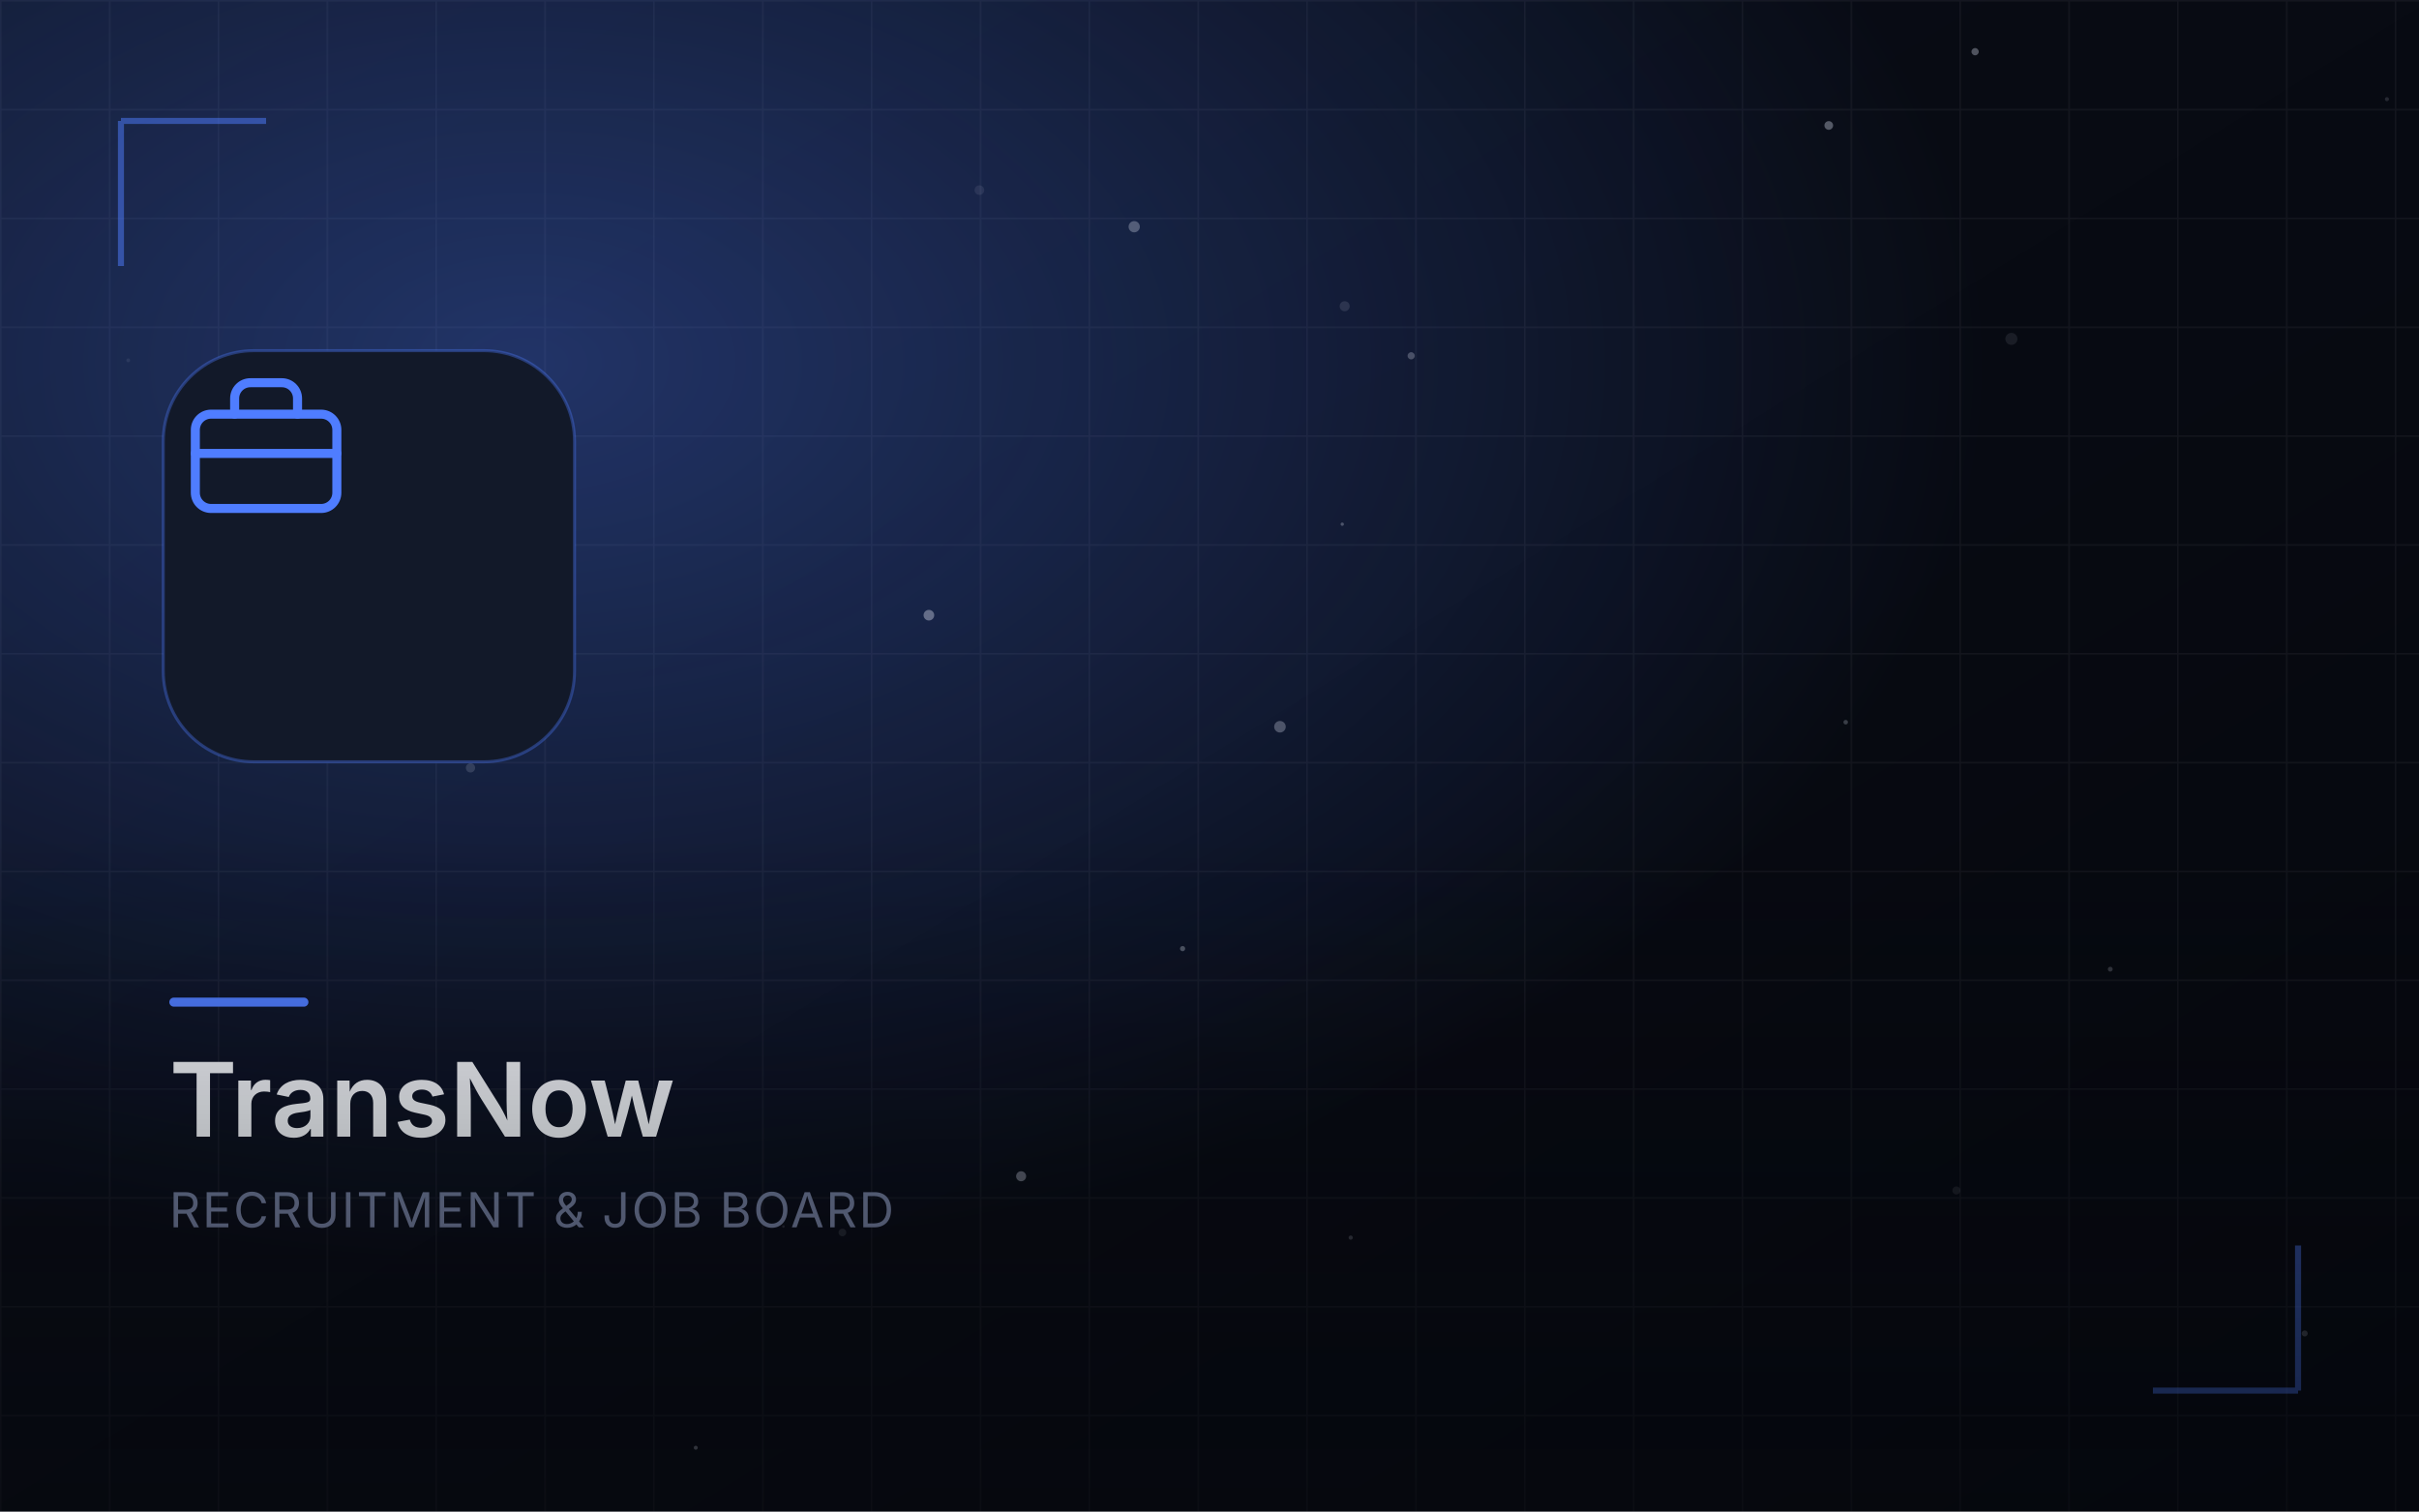
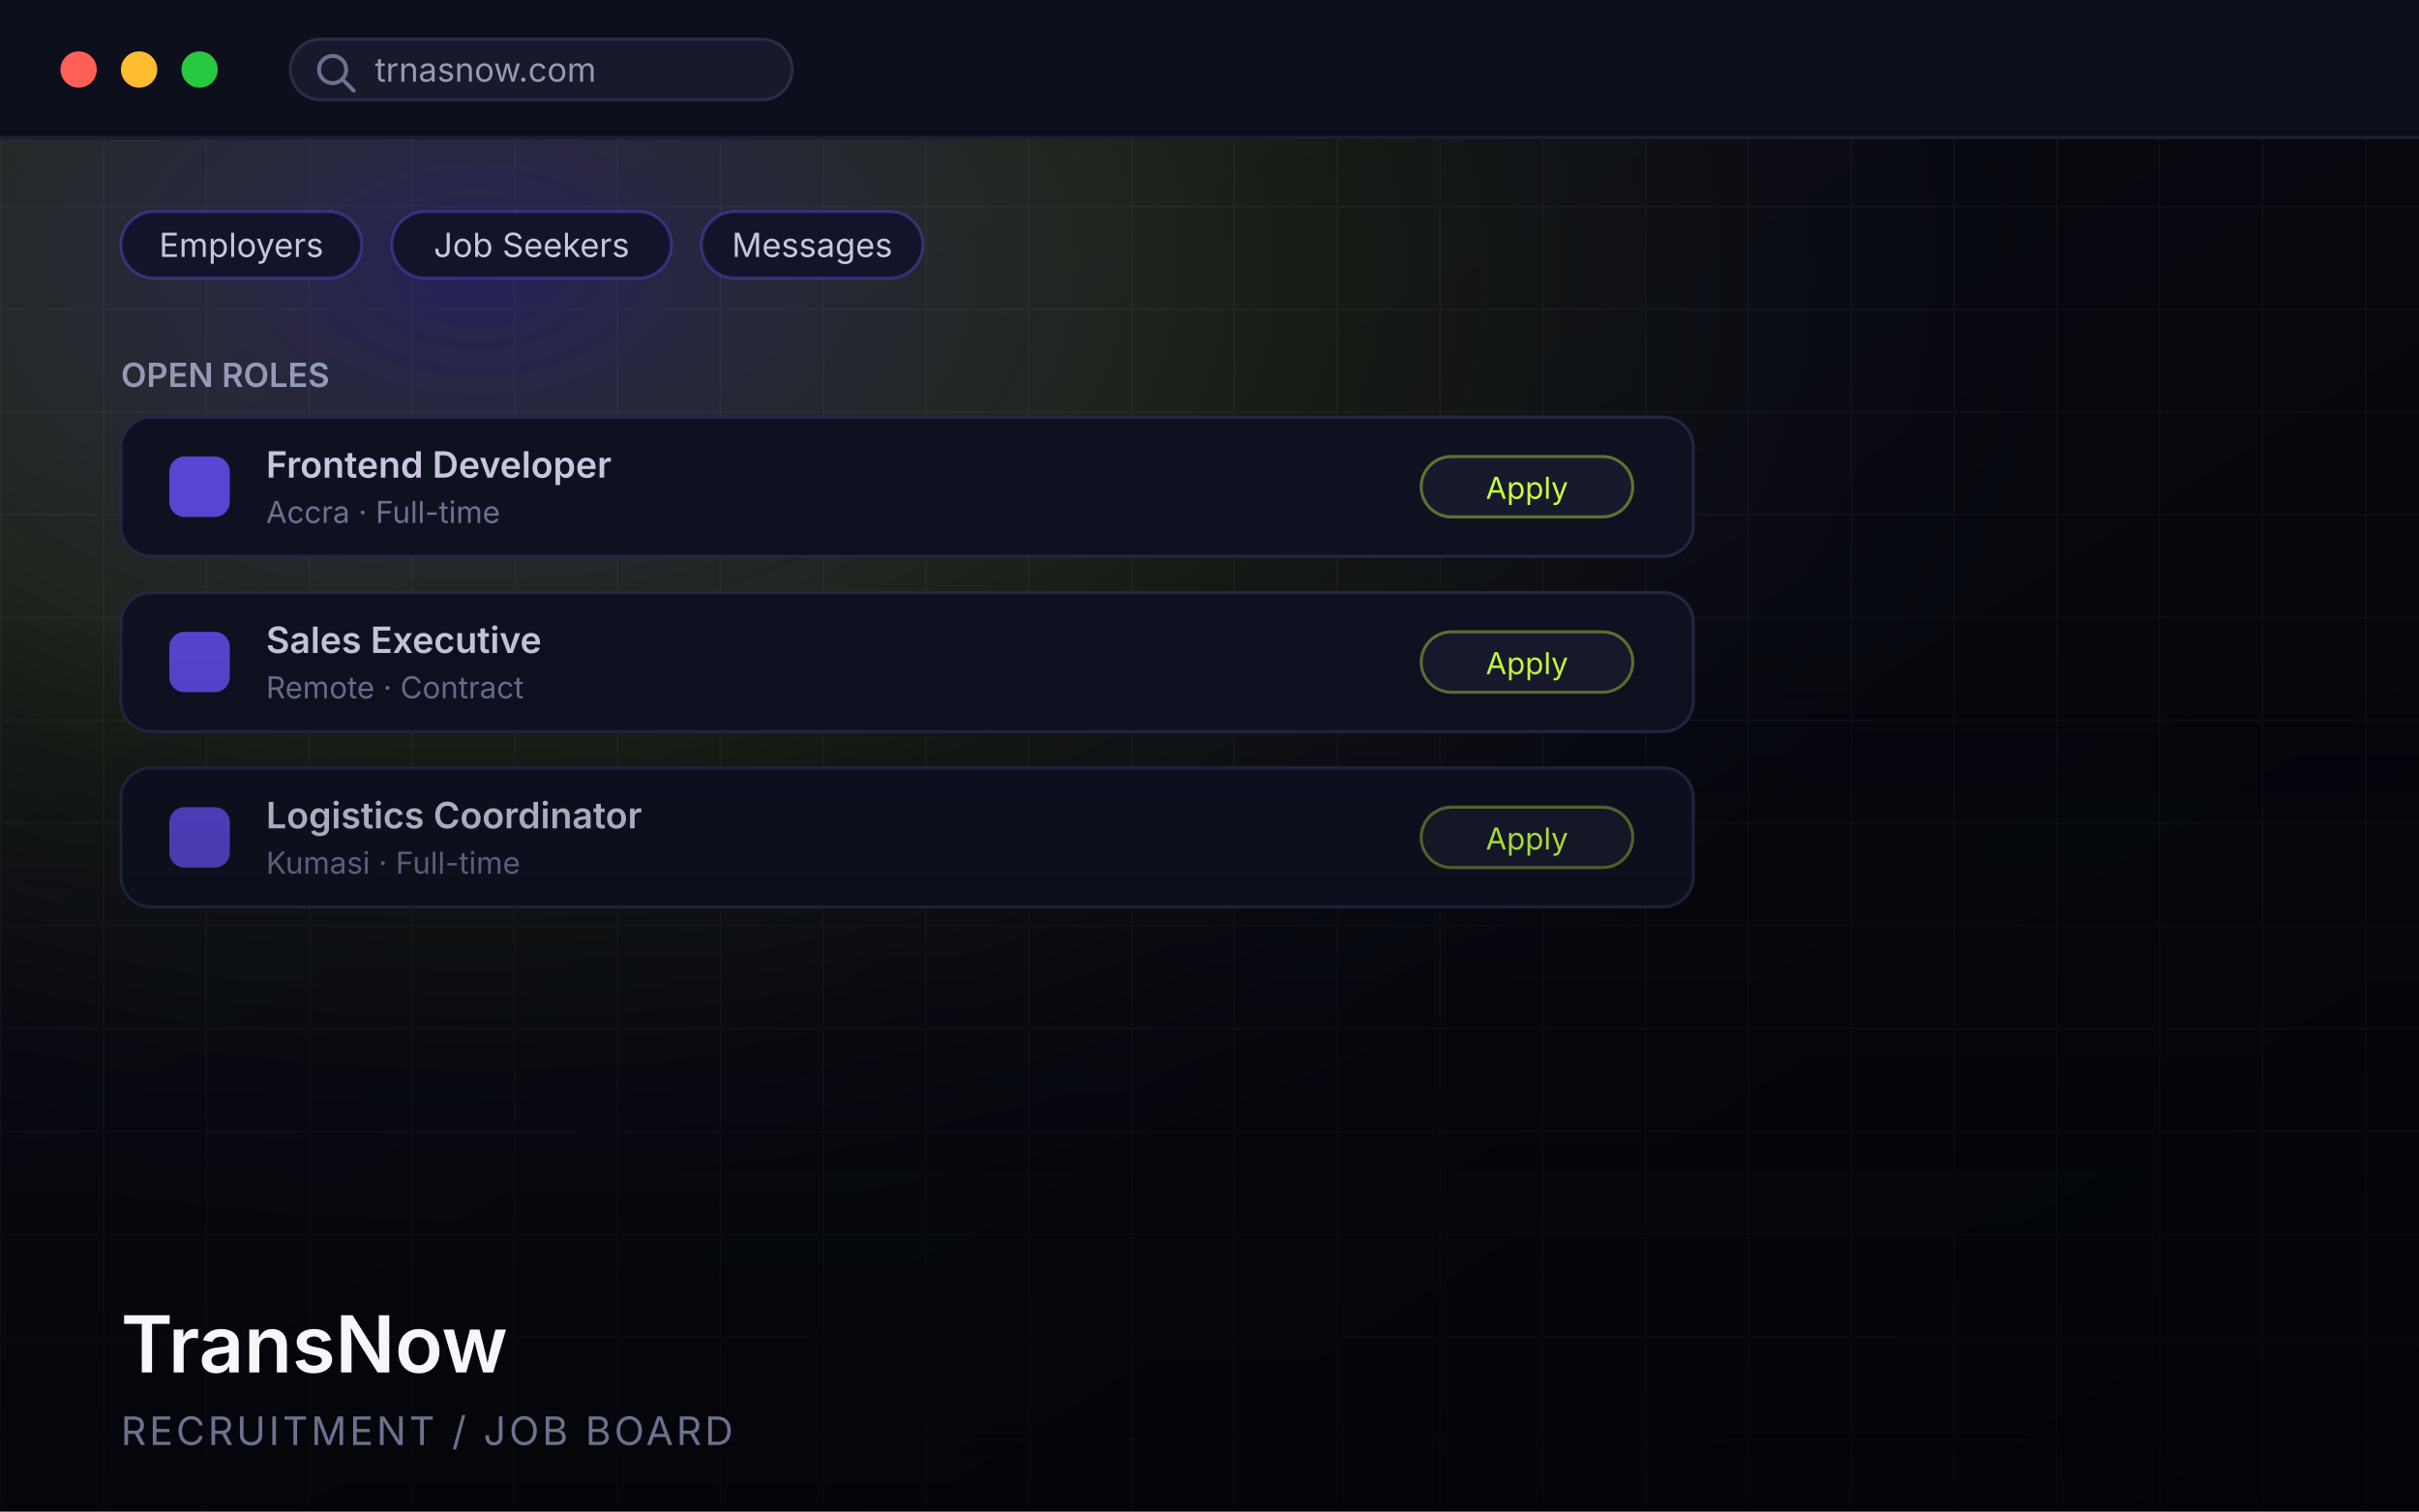
<svg xmlns="http://www.w3.org/2000/svg" viewBox="0 0 800 500" role="img" aria-label="TransNow">
  <defs>
    <linearGradient id="bg" x1="0" y1="0" x2="1" y2="1">
-       <stop offset="0%" stop-color="#0a0e18" />
-       <stop offset="100%" stop-color="#05070d" />
+       <stop offset="0%" stop-color="#0b0d16" />
+       <stop offset="100%" stop-color="#030408" />
    </linearGradient>
-     <radialGradient id="glow" cx="22%" cy="24%" r="60%">
-       <stop offset="0%" stop-color="#4f7dff" stop-opacity="0.35" />
-       <stop offset="100%" stop-color="#4f7dff" stop-opacity="0" />
+     <radialGradient id="glow" cx="20%" cy="18%" r="65%">
+       <stop offset="0%" stop-color="#6a52ff" stop-opacity="0.30" />
+       <stop offset="55%" stop-color="#caff3f" stop-opacity="0.07" />
+       <stop offset="100%" stop-color="#6a52ff" stop-opacity="0" />
    </radialGradient>
-     <pattern id="grid" width="36" height="36" patternUnits="userSpaceOnUse">
-       <path d="M 36 0 L 0 0 0 36" fill="none" stroke="#c9cfdf" stroke-width="1" opacity="0.06" />
+     <pattern id="grid" width="34" height="34" patternUnits="userSpaceOnUse">
+       <path d="M 34 0 L 0 0 0 34" fill="none" stroke="#c7c6dc" stroke-width="1" opacity="0.05" />
    </pattern>
    <linearGradient id="fade" x1="0" y1="0" x2="0" y2="1">
-       <stop offset="55%" stop-color="#05070d" stop-opacity="0" />
-       <stop offset="100%" stop-color="#05070d" stop-opacity="0.55" />
+       <stop offset="40%" stop-color="#030408" stop-opacity="0" />
+       <stop offset="100%" stop-color="#030408" stop-opacity="0.6" />
    </linearGradient>
  </defs>
  <rect width="800" height="500" fill="url(#bg)" />
  <rect width="800" height="500" fill="url(#grid)" />
  <rect width="800" height="500" fill="url(#glow)" />
-   <circle cx="337.7" cy="389.1" r="1.66" fill="#c9cfdf" opacity="0.43" />
-   <circle cx="391.1" cy="313.8" r="0.86" fill="#c9cfdf" opacity="0.36" />
-   <circle cx="604.8" cy="41.5" r="1.44" fill="#c9cfdf" opacity="0.39" />
-   <circle cx="647.0" cy="393.8" r="1.32" fill="#c9cfdf" opacity="0.11" />
-   <circle cx="230.1" cy="478.9" r="0.66" fill="#c9cfdf" opacity="0.43" />
-   <circle cx="375.1" cy="75.0" r="1.86" fill="#c9cfdf" opacity="0.34" />
-   <circle cx="697.9" cy="320.6" r="0.80" fill="#c9cfdf" opacity="0.23" />
-   <circle cx="423.3" cy="240.4" r="1.91" fill="#c9cfdf" opacity="0.33" />
-   <circle cx="42.4" cy="119.2" r="0.62" fill="#c9cfdf" opacity="0.09" />
-   <circle cx="307.2" cy="203.5" r="1.76" fill="#c9cfdf" opacity="0.43" />
-   <circle cx="653.2" cy="17.1" r="1.20" fill="#c9cfdf" opacity="0.37" />
-   <circle cx="466.7" cy="117.7" r="1.19" fill="#c9cfdf" opacity="0.30" />
-   <circle cx="278.6" cy="407.7" r="1.27" fill="#c9cfdf" opacity="0.13" />
-   <circle cx="184.2" cy="200.2" r="1.93" fill="#c9cfdf" opacity="0.39" />
-   <circle cx="259.1" cy="405.7" r="0.42" fill="#c9cfdf" opacity="0.16" />
-   <circle cx="185.7" cy="204.5" r="1.07" fill="#c9cfdf" opacity="0.38" />
-   <circle cx="443.9" cy="173.4" r="0.55" fill="#c9cfdf" opacity="0.32" />
-   <circle cx="150.9" cy="190.4" r="1.77" fill="#c9cfdf" opacity="0.42" />
-   <circle cx="446.7" cy="409.4" r="0.70" fill="#c9cfdf" opacity="0.24" />
-   <circle cx="762.2" cy="441.1" r="1.00" fill="#c9cfdf" opacity="0.24" />
-   <circle cx="789.4" cy="32.8" r="0.67" fill="#c9cfdf" opacity="0.16" />
-   <circle cx="323.9" cy="62.9" r="1.59" fill="#c9cfdf" opacity="0.10" />
-   <circle cx="665.2" cy="112.1" r="1.99" fill="#c9cfdf" opacity="0.10" />
-   <circle cx="444.7" cy="101.3" r="1.66" fill="#c9cfdf" opacity="0.14" />
-   <circle cx="610.4" cy="238.9" r="0.75" fill="#c9cfdf" opacity="0.26" />
-   <circle cx="155.6" cy="254.0" r="1.53" fill="#c9cfdf" opacity="0.17" />
-   <path d="M40 40 h48 M40 40 v48" stroke="#4f7dff" stroke-width="2" opacity="0.5" fill="none" />
-   <path d="M760 460 h-48 M760 460 v-48" stroke="#4f7dff" stroke-width="2" opacity="0.5" fill="none" />
-   <g transform="translate(88,150)">
-     <rect x="-34" y="-34" width="136" height="136" rx="30" fill="#121929" stroke="#4f7dff" stroke-opacity="0.35" />
-     <g transform="translate(0,0) scale(2.6)" stroke="#4f7dff" stroke-width="1.15" fill="none" stroke-linecap="round" stroke-linejoin="round" transform-origin="0 0">
-       <g transform="translate(-12,-12)">
-         <rect x="3" y="7" width="18" height="12" rx="2" />
-         <path d="M8 7V5a2 2 0 0 1 2-2h4a2 2 0 0 1 2 2v2" />
-         <path d="M3 12h18" />
-       </g>
-     </g>
-   </g>
-   <rect x="56" y="330" width="46" height="3" rx="1.5" fill="#4f7dff" />
-   <text x="56" y="376" font-family="Space Grotesk, Inter, sans-serif" font-size="34" font-weight="600" fill="#f5f7fb">TransNow</text>
-   <text x="56" y="406" font-family="Inter, sans-serif" font-size="16" letter-spacing="0.04em" fill="#717c9b">RECRUITMENT &amp; JOB BOARD</text>
+   <rect x="0" y="0" width="800" height="46" fill="#0d0f1c" />
+   <rect x="0" y="45" width="800" height="1" fill="#1c1f33" />
+   <circle cx="26" cy="23" r="6" fill="#ff5f57" />
+   <circle cx="46" cy="23" r="6" fill="#febc2e" />
+   <circle cx="66" cy="23" r="6" fill="#28c840" />
+   <rect x="96" y="13" width="166" height="20" rx="10" fill="#171a2c" stroke="#2a2d47" stroke-width="1" />
+   <circle cx="110" cy="23" r="4.5" fill="none" stroke="#6c7191" stroke-width="1.3" />
+   <path d="M113.2 26.2 L117 30" stroke="#6c7191" stroke-width="1.3" stroke-linecap="round" />
+   <text x="124" y="27" font-family="Inter, sans-serif" font-size="11" fill="#9599b5">trnasnow.com</text>
+   <rect x="40" y="70" width="79.6" height="22" rx="11" fill="#12152a" stroke="#6a52ff" stroke-opacity="0.35" />
+   <text x="79.8" y="85" font-family="Inter, sans-serif" font-size="11" fill="#c7c6dc" text-anchor="middle">Employers</text>
+   <rect x="129.6" y="70" width="92.4" height="22" rx="11" fill="#12152a" stroke="#6a52ff" stroke-opacity="0.35" />
+   <text x="175.8" y="85" font-family="Inter, sans-serif" font-size="11" fill="#c7c6dc" text-anchor="middle">Job Seekers</text>
+   <rect x="232.0" y="70" width="73.2" height="22" rx="11" fill="#12152a" stroke="#6a52ff" stroke-opacity="0.35" />
+   <text x="268.6" y="85" font-family="Inter, sans-serif" font-size="11" fill="#c7c6dc" text-anchor="middle">Messages</text>
+   <text x="40" y="128" font-family="Inter, sans-serif" font-size="11" font-weight="600" fill="#9599b5">OPEN ROLES</text>
+   <rect x="40" y="138" width="520" height="46" rx="10" fill="#0e1120" stroke="#232745" />
+   <rect x="56" y="151" width="20" height="20" rx="5" fill="#6a52ff" opacity="0.8" />
+   <text x="88" y="158" font-family="Inter, sans-serif" font-size="12" font-weight="600" fill="#c7c6dc">Frontend Developer</text>
+   <text x="88" y="173" font-family="Inter, sans-serif" font-size="10" fill="#6c7191">Accra · Full-time</text>
+   <rect x="470" y="151" width="70" height="20" rx="10" fill="#171a2c" stroke="#caff3f" stroke-opacity="0.4" />
+   <text x="505" y="165" font-family="Inter, sans-serif" font-size="10" fill="#caff3f" text-anchor="middle">Apply</text>
+   <rect x="40" y="196" width="520" height="46" rx="10" fill="#0e1120" stroke="#232745" />
+   <rect x="56" y="209" width="20" height="20" rx="5" fill="#6a52ff" opacity="0.8" />
+   <text x="88" y="216" font-family="Inter, sans-serif" font-size="12" font-weight="600" fill="#c7c6dc">Sales Executive</text>
+   <text x="88" y="231" font-family="Inter, sans-serif" font-size="10" fill="#6c7191">Remote · Contract</text>
+   <rect x="470" y="209" width="70" height="20" rx="10" fill="#171a2c" stroke="#caff3f" stroke-opacity="0.4" />
+   <text x="505" y="223" font-family="Inter, sans-serif" font-size="10" fill="#caff3f" text-anchor="middle">Apply</text>
+   <rect x="40" y="254" width="520" height="46" rx="10" fill="#0e1120" stroke="#232745" />
+   <rect x="56" y="267" width="20" height="20" rx="5" fill="#6a52ff" opacity="0.8" />
+   <text x="88" y="274" font-family="Inter, sans-serif" font-size="12" font-weight="600" fill="#c7c6dc">Logistics Coordinator</text>
+   <text x="88" y="289" font-family="Inter, sans-serif" font-size="10" fill="#6c7191">Kumasi · Full-time</text>
+   <rect x="470" y="267" width="70" height="20" rx="10" fill="#171a2c" stroke="#caff3f" stroke-opacity="0.4" />
+   <text x="505" y="281" font-family="Inter, sans-serif" font-size="10" fill="#caff3f" text-anchor="middle">Apply</text>
  <rect width="800" height="500" fill="url(#fade)" />
+   <text x="40" y="454" font-family="Space Grotesk, Inter, sans-serif" font-size="26" font-weight="600" fill="#f5f7fb">TransNow</text>
+   <text x="40" y="478" font-family="Inter, sans-serif" font-size="13" letter-spacing="0.08em" fill="#6c7191">RECRUITMENT / JOB BOARD</text>
</svg>
